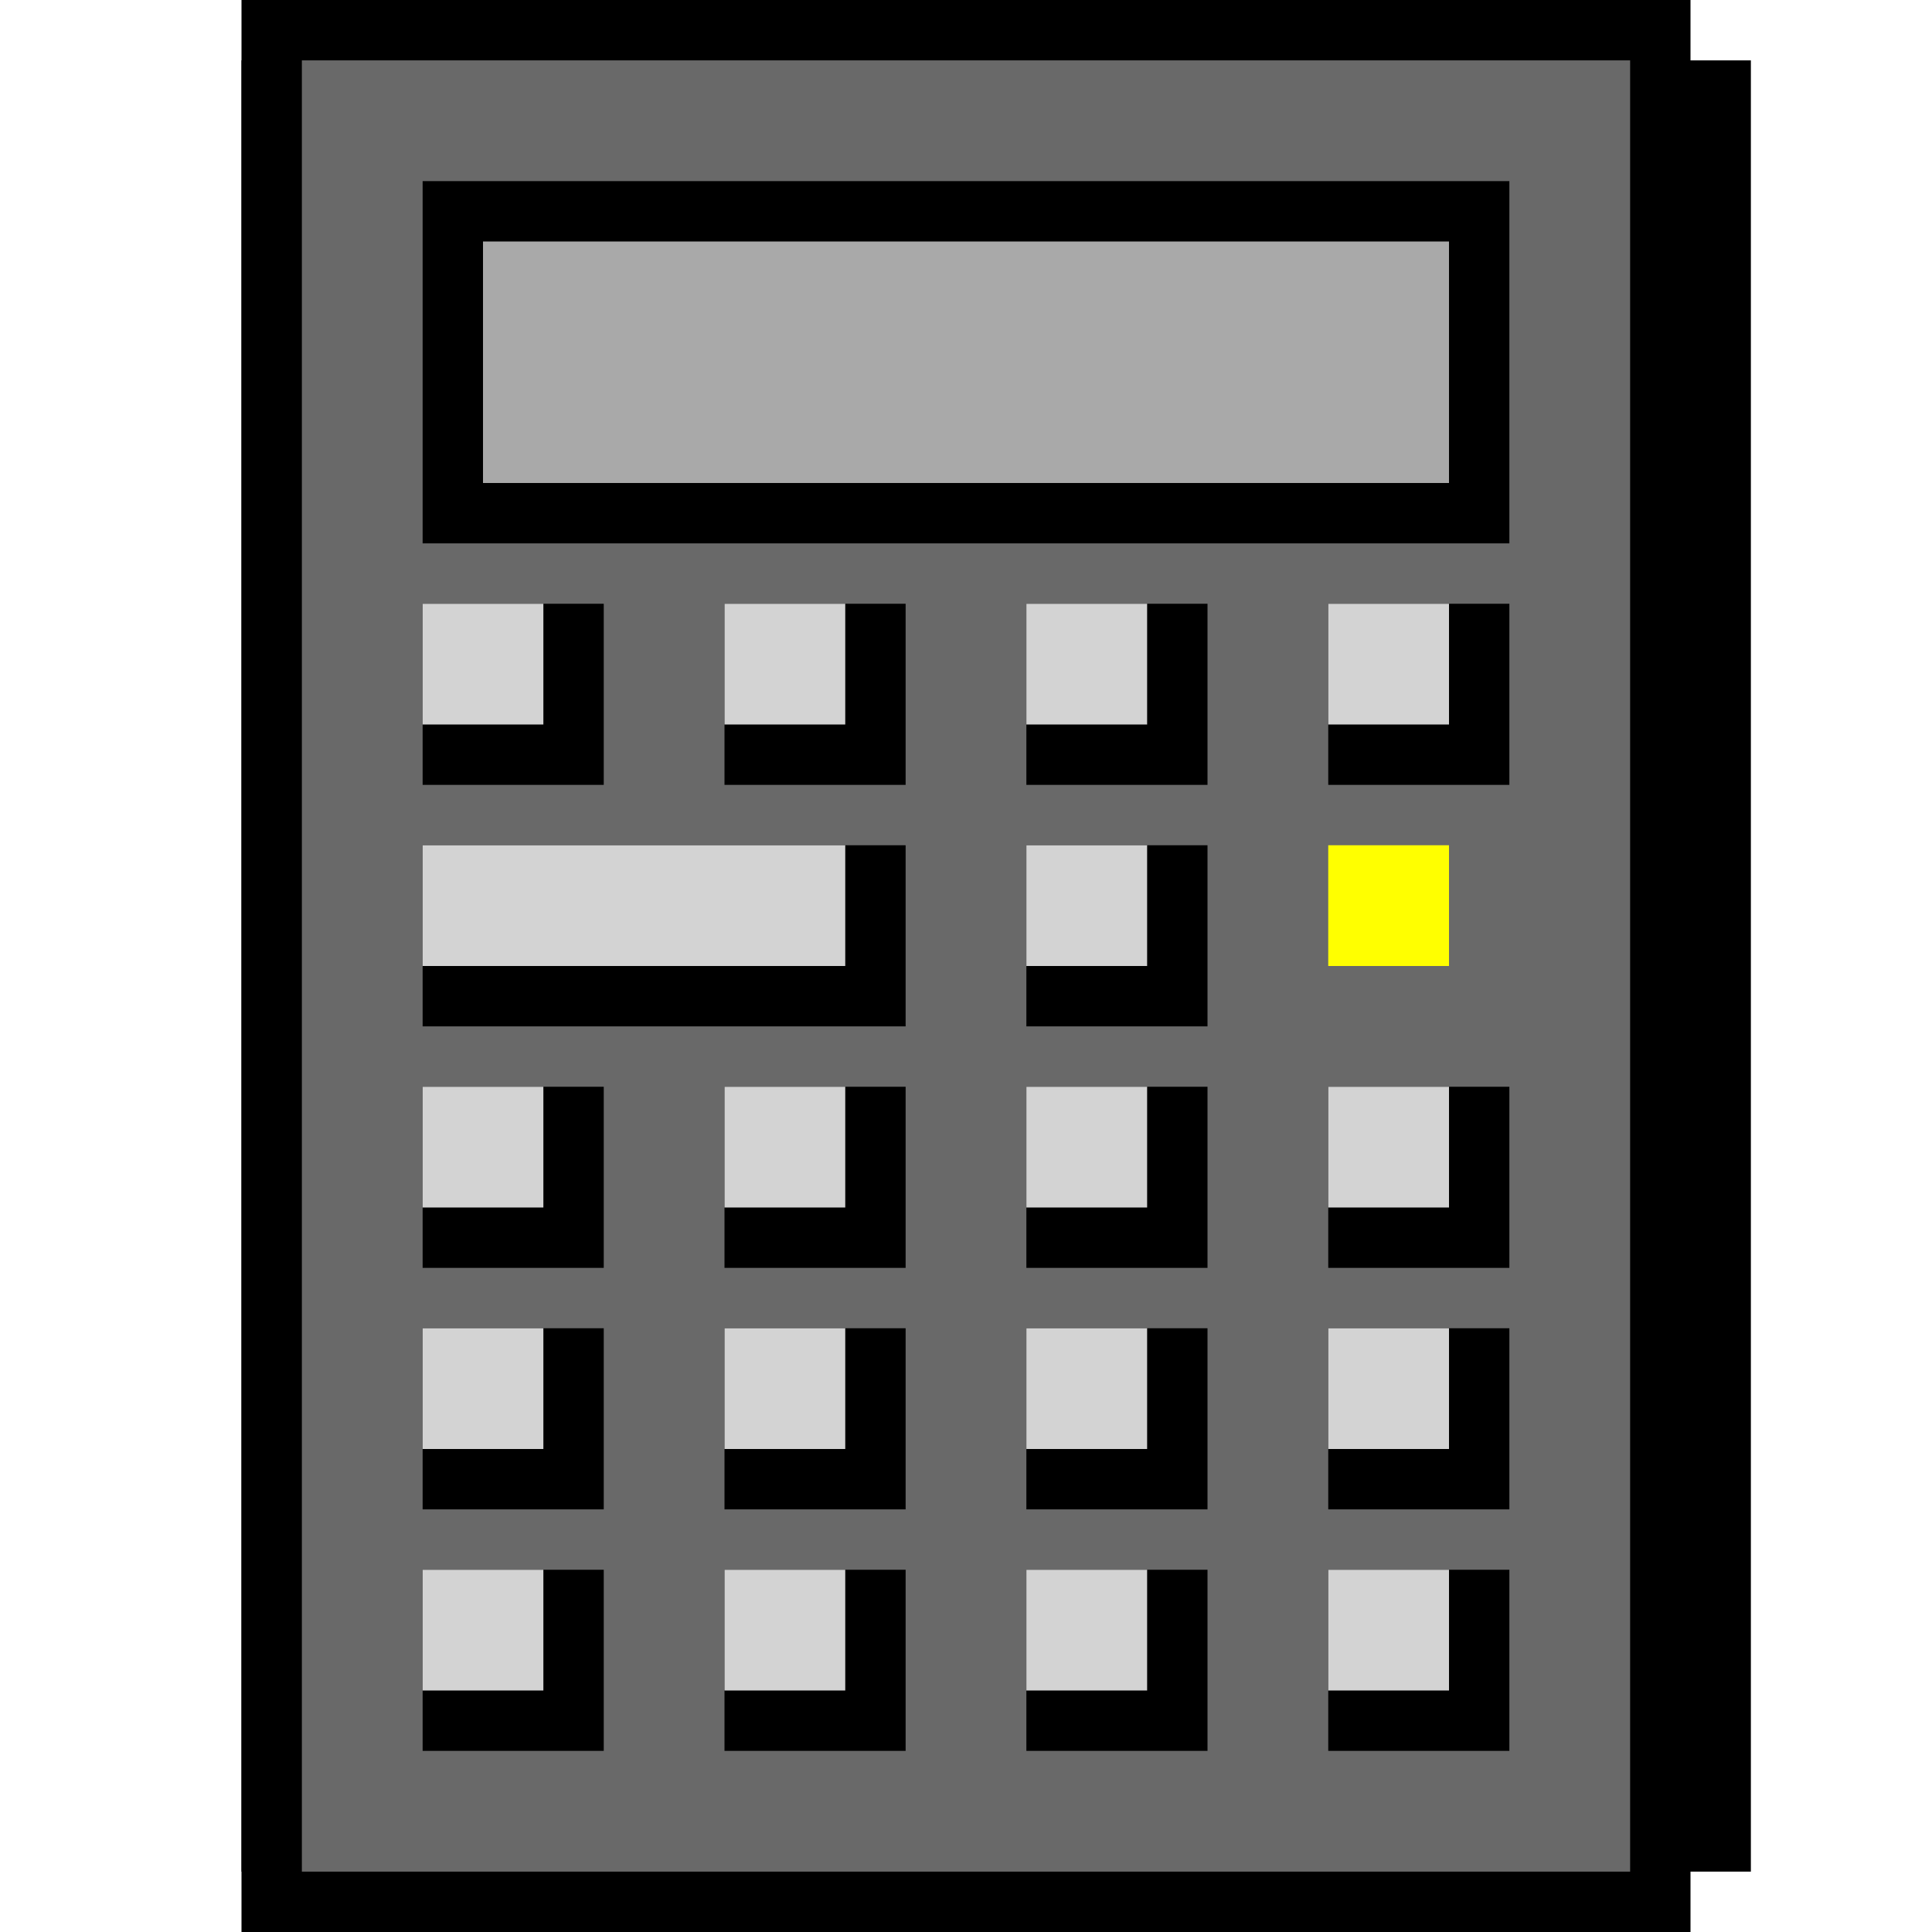
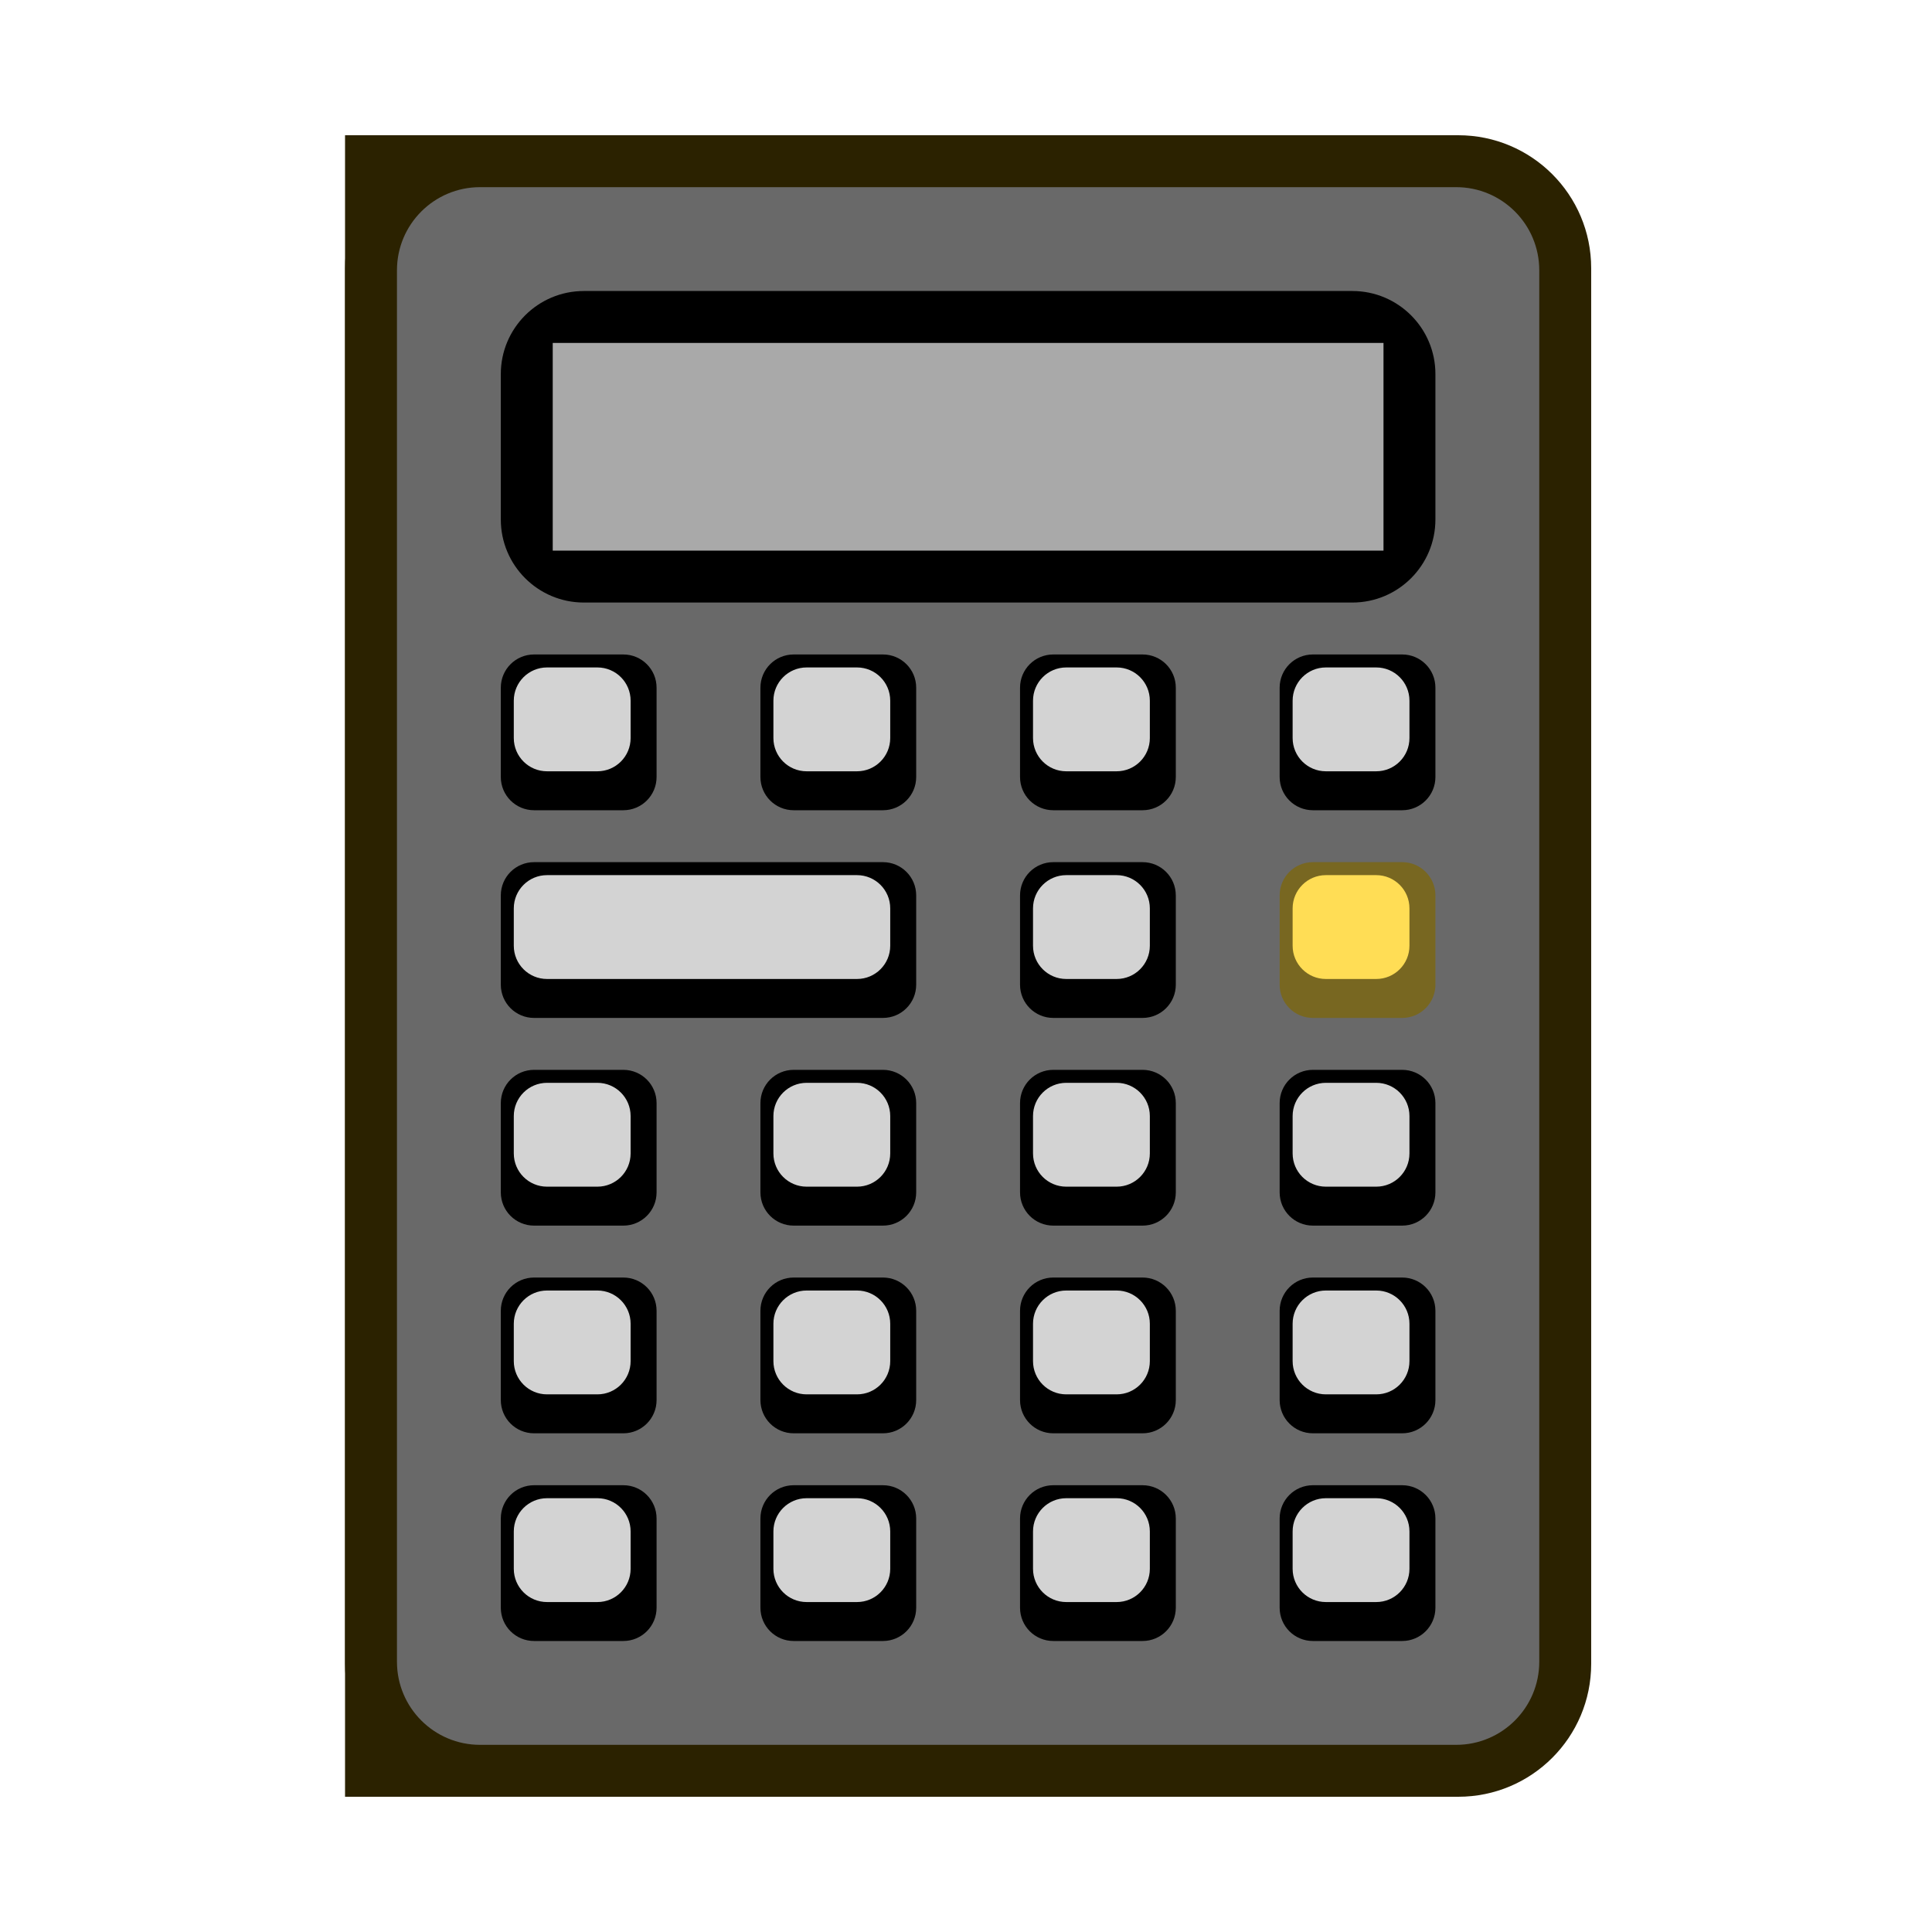
- <svg width="128" height="128" style="fill:none">
-   <svg width="100" height="128" x="16" y="0">
-     <rect width="96" height="128" x="0" y="0" style="fill:black" />
-     <rect width="100" height="120" x="0" y="4" style="fill:black" />
-     <rect width="88" height="120" x="4" y="4" style="fill:dimgray" />
-     <rect width="72" height="24" x="12" y="12" style="fill:black" />
-     <rect width="64" height="16" x="16" y="16" style="fill:darkgrey" />
-     <rect width="12" height="12" x="12" y="40" style="fill:black" />
-     <rect width="8" height="8" x="12" y="40" style="fill:lightgrey" />
-     <rect width="12" height="12" x="32" y="40" style="fill:black" />
-     <rect width="8" height="8" x="32" y="40" style="fill:lightgrey" />
-     <rect width="12" height="12" x="52" y="40" style="fill:black" />
-     <rect width="8" height="8" x="52" y="40" style="fill:lightgrey" />
-     <rect width="12" height="12" x="72" y="40" style="fill:black" />
-     <rect width="8" height="8" x="72" y="40" style="fill:lightgrey" />
-     <rect width="32" height="12" x="12" y="56" style="fill:black" />
-     <rect width="28" height="8" x="12" y="56" style="fill:lightgrey" />
-     <rect width="12" height="12" x="52" y="56" style="fill:black" />
-     <rect width="8" height="8" x="52" y="56" style="fill:lightgrey" />
-     <rect width="12" height="12" x="72" y="56" style="fill:none" />
-     <rect width="8" height="8" x="72" y="56" style="fill:yellow" />
-     <rect width="12" height="12" x="12" y="72" style="fill:black" />
-     <rect width="8" height="8" x="12" y="72" style="fill:lightgrey" />
-     <rect width="12" height="12" x="32" y="72" style="fill:black" />
-     <rect width="8" height="8" x="32" y="72" style="fill:lightgrey" />
-     <rect width="12" height="12" x="52" y="72" style="fill:black" />
-     <rect width="8" height="8" x="52" y="72" style="fill:lightgrey" />
-     <rect width="12" height="12" x="72" y="72" style="fill:black" />
-     <rect width="8" height="8" x="72" y="72" style="fill:lightgrey" />
-     <rect width="12" height="12" x="12" y="88" style="fill:black" />
-     <rect width="8" height="8" x="12" y="88" style="fill:lightgrey" />
-     <rect width="12" height="12" x="32" y="88" style="fill:black" />
-     <rect width="8" height="8" x="32" y="88" style="fill:lightgrey" />
-     <rect width="12" height="12" x="52" y="88" style="fill:black" />
-     <rect width="8" height="8" x="52" y="88" style="fill:lightgrey" />
-     <rect width="12" height="12" x="72" y="88" style="fill:black" />
-     <rect width="8" height="8" x="72" y="88" style="fill:lightgrey" />
-     <rect width="12" height="12" x="12" y="104" style="fill:black" />
-     <rect width="8" height="8" x="12" y="104" style="fill:lightgrey" />
-     <rect width="12" height="12" x="32" y="104" style="fill:black" />
-     <rect width="8" height="8" x="32" y="104" style="fill:lightgrey" />
-     <rect width="12" height="12" x="52" y="104" style="fill:black" />
-     <rect width="8" height="8" x="52" y="104" style="fill:lightgrey" />
-     <rect width="12" height="12" x="72" y="104" style="fill:black" />
-     <rect width="8" height="8" x="72" y="104" style="fill:lightgrey" />
-   </svg>
+ <svg xmlns="http://www.w3.org/2000/svg" width="128" height="128" style="fill:none" version="1.1" id="svg44">
+   <defs id="defs44" />
+   <g id="g51" transform="matrix(0.86,0,0,0.86,9.1,8.96)">
+     <rect width="96" height="128" x="16" y="0" style="fill:#2b2200;stroke-width:1;stroke-dasharray:none" id="rect2" rx="8%" />
+     <rect width="48" height="128" x="16" y="0" style="fill:#2b2200;stroke-width:1.012" id="rect2-3" />
+     <rect width="88" height="120" x="20" y="4" style="fill:#696969" id="rect3" rx="5%" />
+     <rect width="72" height="24" x="28" y="12" style="fill:#000000" id="rect4" rx="5%" />
+     <rect width="64" height="16" x="32" y="16" style="fill:#a9a9a9" id="rect5" />
+     <rect width="12" height="12" x="28" y="40" style="fill:#000000" id="rect6" rx="2%" />
+     <rect width="9" height="8" x="29" y="41" style="fill:#d3d3d3" id="rect7" rx="2%" />
+     <rect width="12" height="12" x="48" y="40" style="fill:#000000" id="rect8" rx="2%" />
+     <rect width="9" height="8" x="49" y="41" style="fill:#d3d3d3" id="rect9" rx="2%" />
+     <rect width="12" height="12" x="68" y="40" style="fill:#000000" id="rect10" rx="2%" />
+     <rect width="9" height="8" x="69" y="41" style="fill:#d3d3d3" id="rect11" rx="2%" />
+     <rect width="12" height="12" x="88" y="40" style="fill:#000000" id="rect12" rx="2%" />
+     <rect width="9" height="8" x="89" y="41" style="fill:#d3d3d3" id="rect13" rx="2%" />
+     <rect width="32" height="12" x="28" y="56" style="fill:#000000" id="rect14" rx="2%" />
+     <rect width="29" height="8" x="29" y="57" style="fill:#d3d3d3" id="rect15" rx="2%" />
+     <rect width="12" height="12" x="68" y="56" style="fill:#000000" id="rect16" rx="2%" />
+     <rect width="12" height="12" x="88" y="56" style="fill:#786721" id="rect16-6" rx="2%" />
+     <rect width="9" height="8" x="69" y="57" style="fill:#d3d3d3" id="rect17" rx="2%" />
+     <rect width="12" height="12" x="88" y="56" style="fill:none" id="rect18" />
+     <rect width="9" height="8" x="89" y="57" style="fill:#ffdd55" id="rect19" rx="2%" />
+     <rect width="12" height="12" x="28" y="72" style="fill:#000000" id="rect20" rx="2%" />
+     <rect width="9" height="8" x="29" y="73" style="fill:#d3d3d3" id="rect21" rx="2%" />
+     <rect width="12" height="12" x="48" y="72" style="fill:#000000" id="rect22" rx="2%" />
+     <rect width="9" height="8" x="49" y="73" style="fill:#d3d3d3" id="rect23" rx="2%" />
+     <rect width="12" height="12" x="68" y="72" style="fill:#000000" id="rect24" rx="2%" />
+     <rect width="9" height="8" x="69" y="73" style="fill:#d3d3d3" id="rect25" rx="2%" />
+     <rect width="12" height="12" x="88" y="72" style="fill:#000000" id="rect26" rx="2%" />
+     <rect width="9" height="8" x="89" y="73" style="fill:#d3d3d3" id="rect27" rx="2%" />
+     <rect width="12" height="12" x="28" y="88" style="fill:#000000" id="rect28" rx="2%" />
+     <rect width="9" height="8" x="29" y="89" style="fill:#d3d3d3" id="rect29" rx="2%" />
+     <rect width="12" height="12" x="48" y="88" style="fill:#000000" id="rect30" rx="2%" />
+     <rect width="9" height="8" x="49" y="89" style="fill:#d3d3d3" id="rect31" rx="2%" />
+     <rect width="12" height="12" x="68" y="88" style="fill:#000000" id="rect32" rx="2%" />
+     <rect width="9" height="8" x="69" y="89" style="fill:#d3d3d3" id="rect33" rx="2%" />
+     <rect width="12" height="12" x="88" y="88" style="fill:#000000" id="rect34" rx="2%" />
+     <rect width="9" height="8" x="89" y="89" style="fill:#d3d3d3" id="rect35" rx="2%" />
+     <rect width="12" height="12" x="28" y="104" style="fill:#000000" id="rect36" rx="2%" />
+     <rect width="9" height="8" x="29" y="105" style="fill:#d3d3d3" id="rect37" rx="2%" />
+     <rect width="12" height="12" x="48" y="104" style="fill:#000000" id="rect38" rx="2%" />
+     <rect width="9" height="8" x="49" y="105" style="fill:#d3d3d3" id="rect39" rx="2%" />
+     <rect width="12" height="12" x="68" y="104" style="fill:#000000" id="rect40" rx="2%" />
+     <rect width="9" height="8" x="69" y="105" style="fill:#d3d3d3" id="rect41" rx="2%" />
+     <rect width="12" height="12" x="88" y="104" style="fill:#000000" id="rect42" rx="2%" />
+     <rect width="9" height="8" x="89" y="105" style="fill:#d3d3d3" id="rect43" rx="2%" />
+   </g>
</svg>
